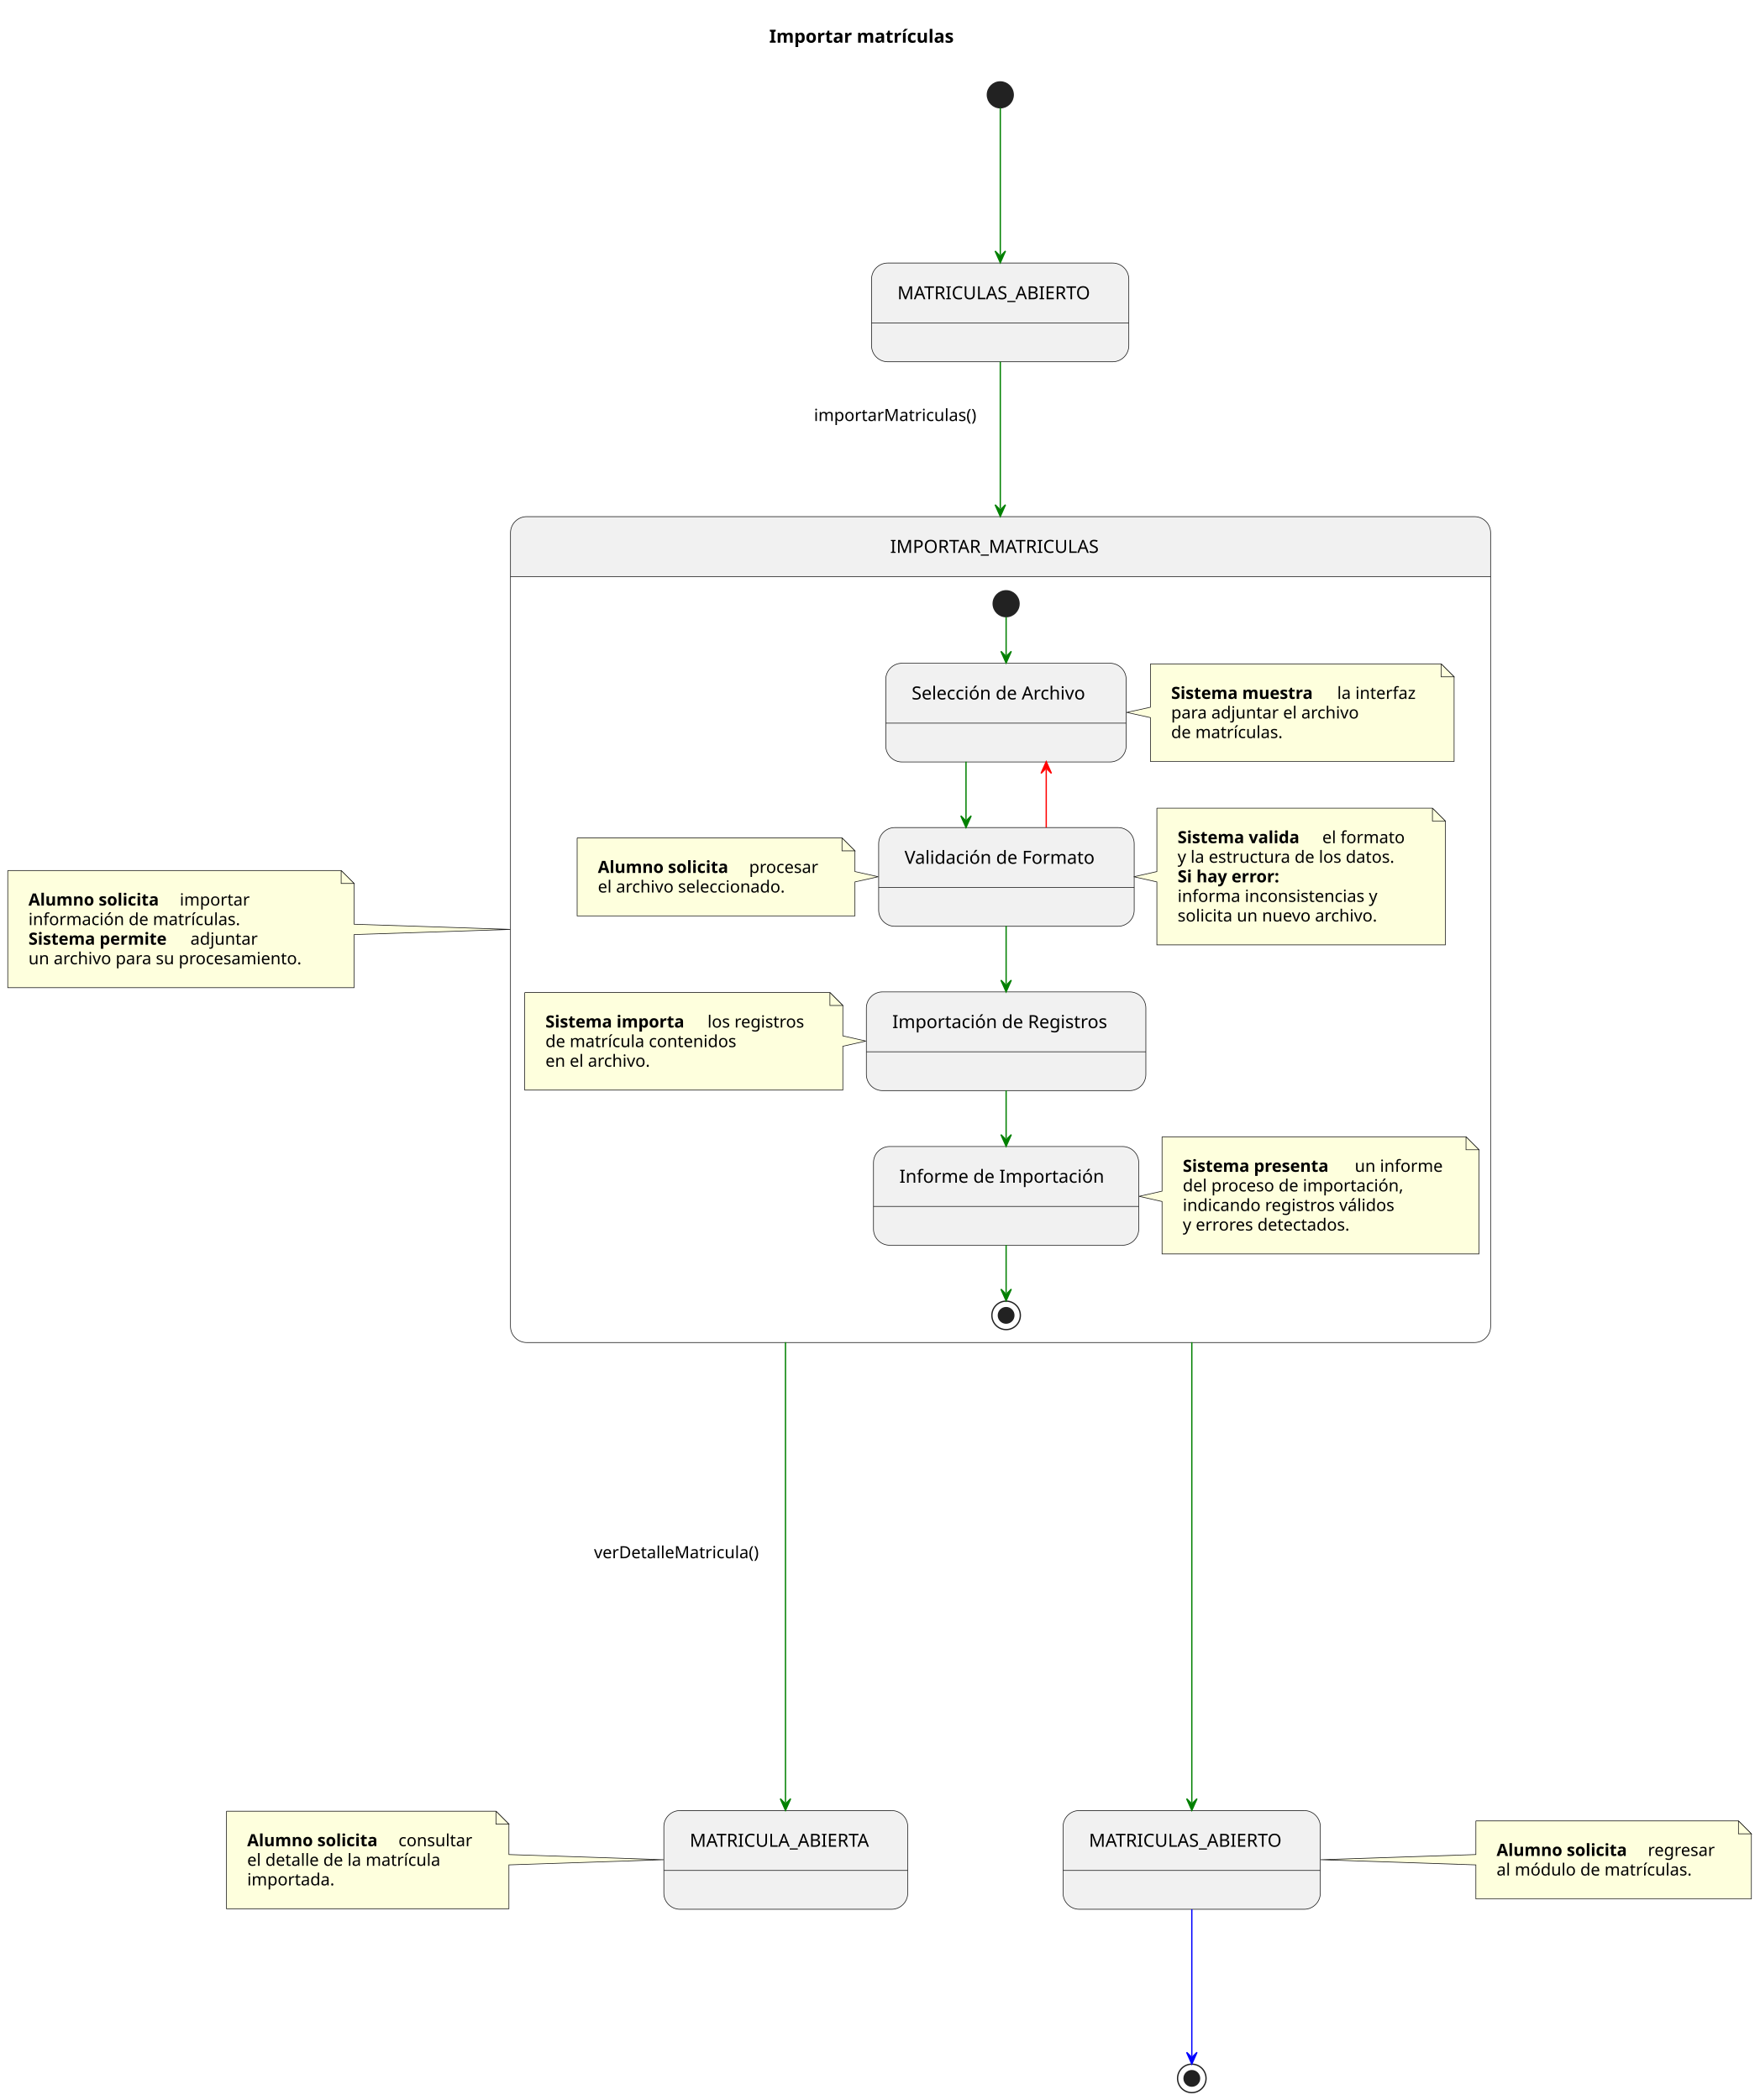
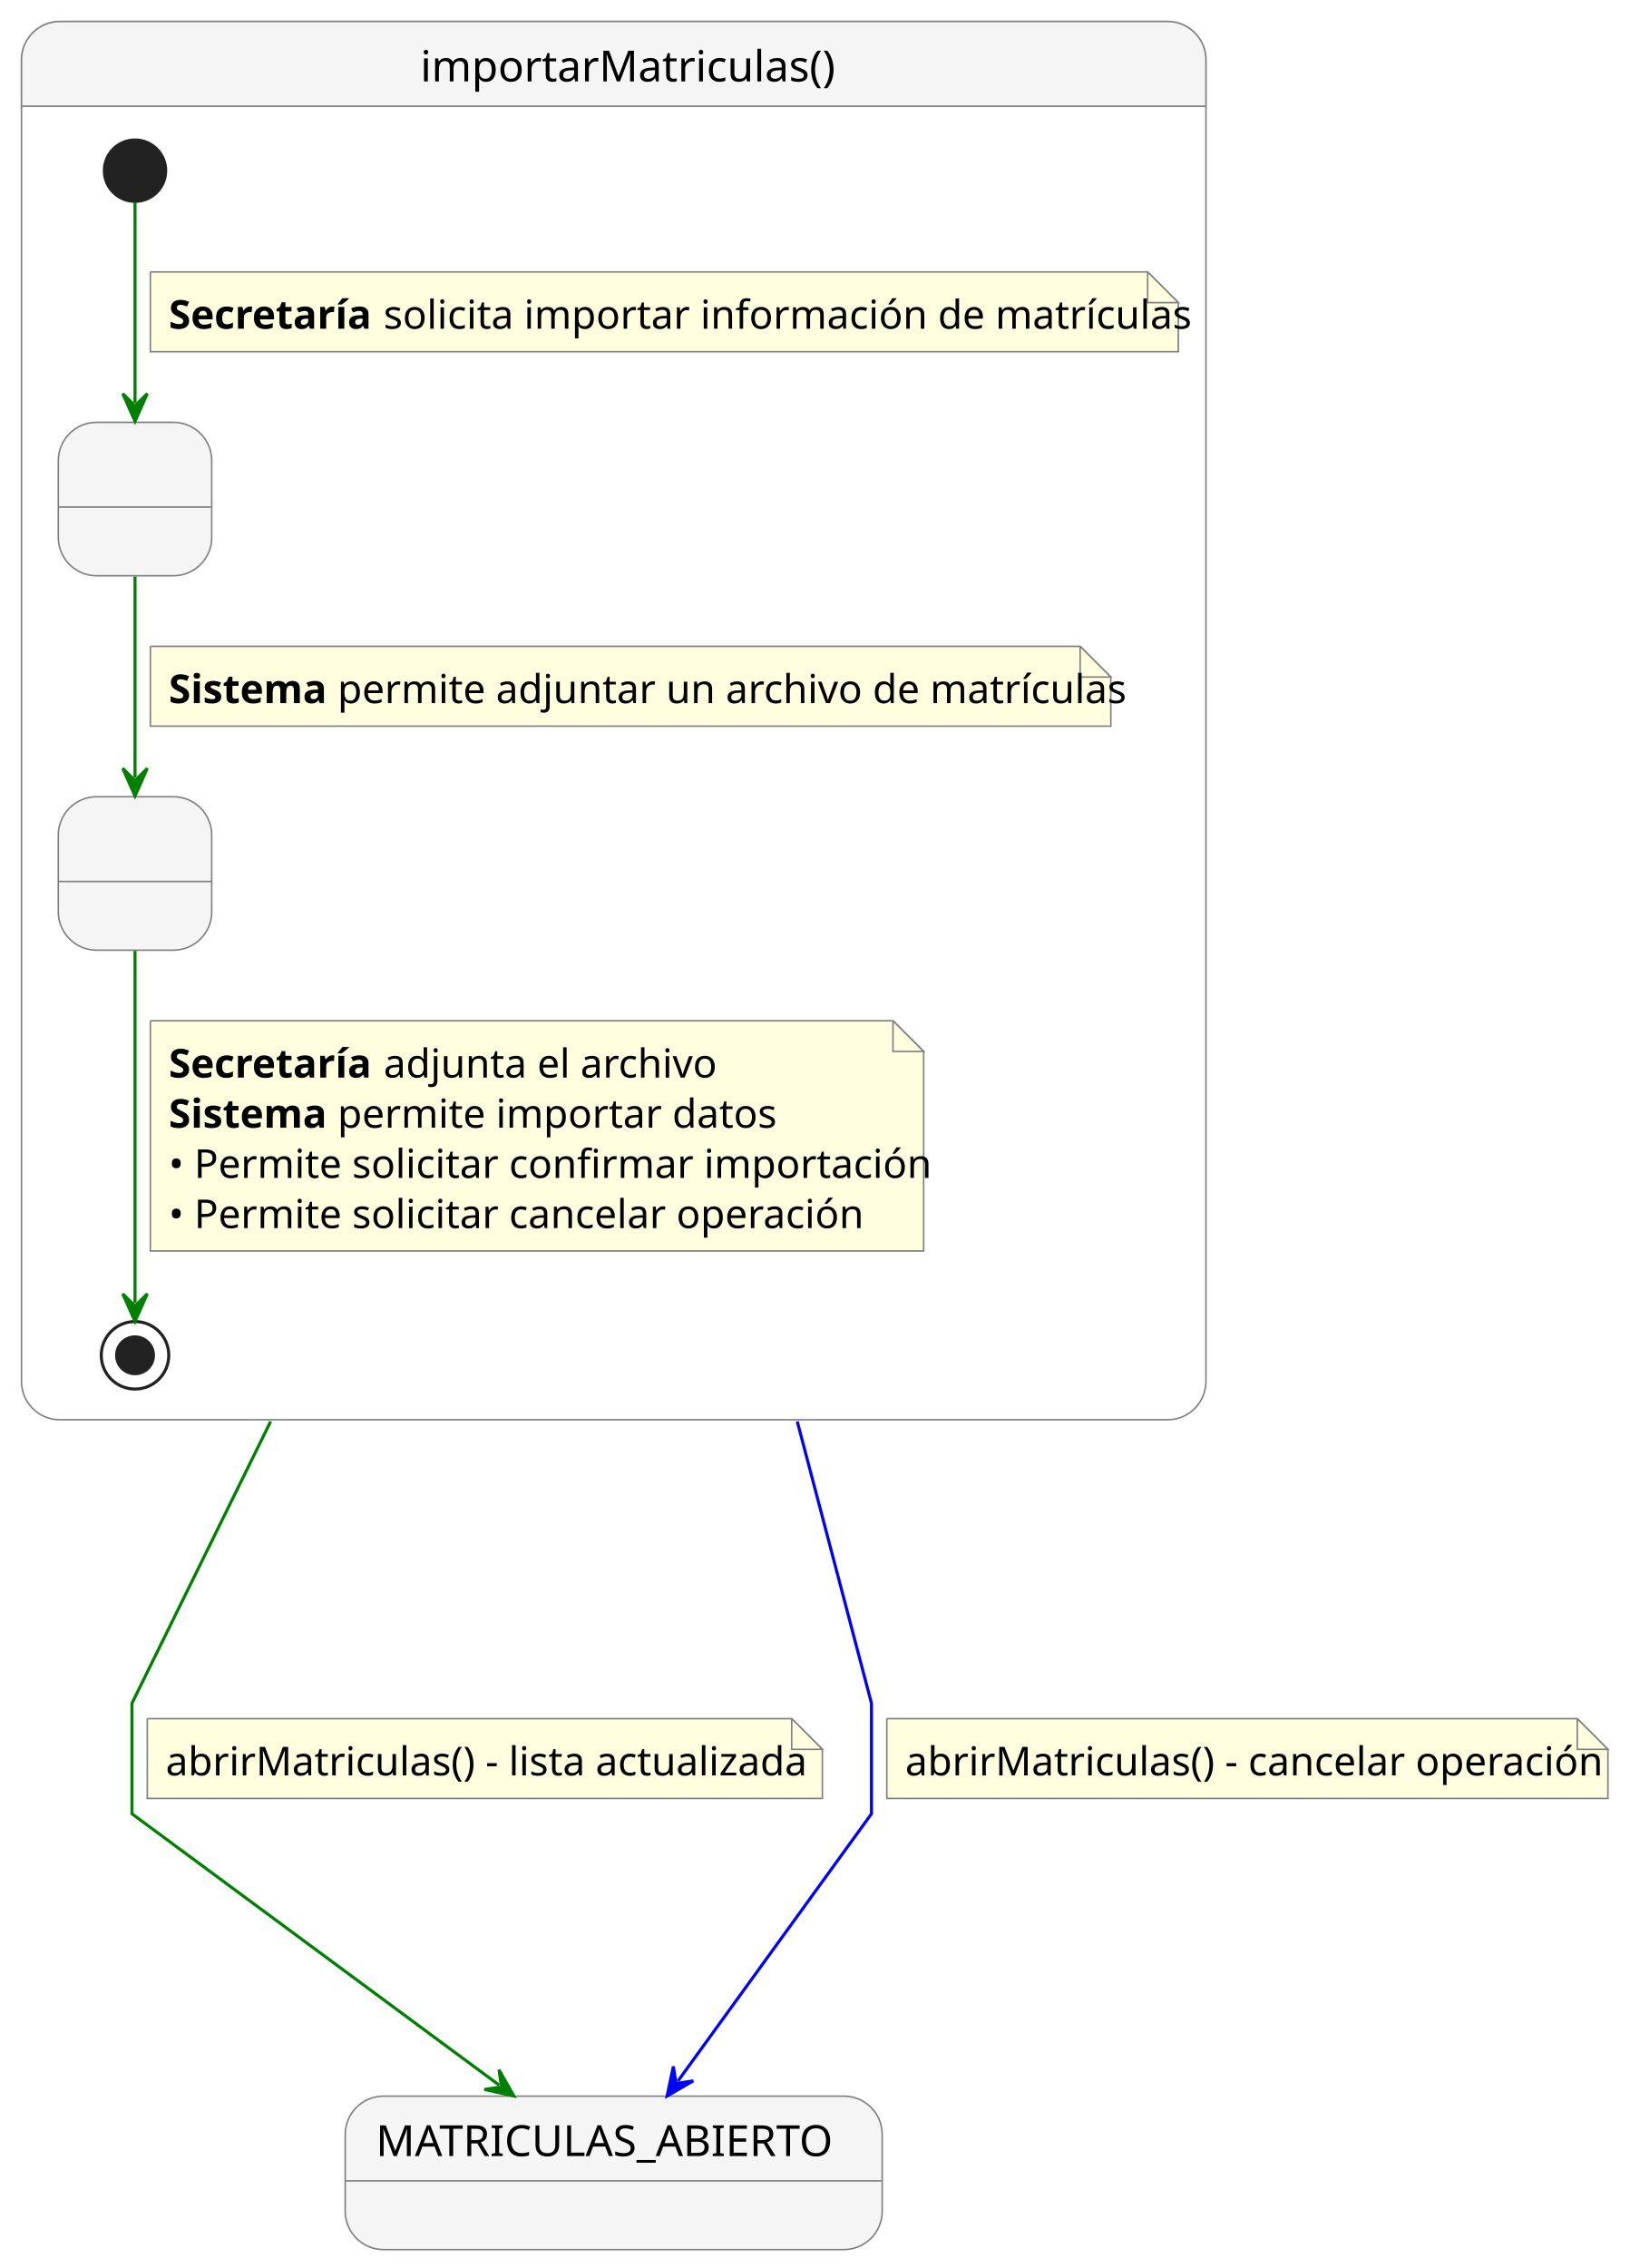
- <svg xmlns="http://www.w3.org/2000/svg" contentStyleType="text/css" data-diagram-type="STATE" height="1623px" preserveAspectRatio="none" style="width:1360px;height:1623px;background:#FFFFFF;" version="1.1" viewBox="0 0 1360 1623" width="1360px" zoomAndPan="magnify">
+ <svg xmlns="http://www.w3.org/2000/svg" contentStyleType="text/css" height="739px" preserveAspectRatio="none" style="width:531px;height:739px;background:#FFFFFF;" version="1.1" viewBox="0 0 531 739" width="531px" zoomAndPan="magnify">
  <defs />
  <g>
-     <g class="title" data-source-line="1">
-       <text fill="#000000" font-family="sans-serif" font-size="14" font-weight="bold" lengthAdjust="spacing" textLength="157.534" x="594.44" y="32.995">Importar matrículas</text>
+     <path d="M19.5,7 L380.5,7 A12.5,12.5 0 0 1 393,19.5 L393,34.609 L7,34.609 L7,19.5 A12.5,12.5 0 0 1 19.5,7 " fill="#F5F5F5" style="stroke:#F5F5F5;stroke-width:1.0;" />
+     <rect fill="none" height="455.609" rx="12.5" ry="12.5" style="stroke:#808080;stroke-width:0.5;" width="386" x="7" y="7" />
+     <line style="stroke:#808080;stroke-width:0.5;" x1="7" x2="393" y1="34.609" y2="34.609" />
+     <text fill="#000000" font-family="sans-serif" font-size="14" lengthAdjust="spacing" textLength="126" x="137" y="26.533">importarMatriculas()</text>
+     <g id="importarMatriculas.Paso1">
+       <rect fill="#F5F5F5" height="50" rx="12.5" ry="12.5" style="stroke:#808080;stroke-width:0.5;" width="50" x="19" y="137.609" />
+       <line style="stroke:#808080;stroke-width:0.5;" x1="19" x2="69" y1="165.219" y2="165.219" />
+       <text fill="#000000" font-family="sans-serif" font-size="14" lengthAdjust="spacing" textLength="4" x="42" y="157.143"> </text>
    </g>
-     <g id="MATRICULAS_ABIERTO_INICIAL">
-       <rect fill="#F1F1F1" height="76.297" rx="12.5" ry="12.5" style="stroke:#181818;stroke-width:0.5;" width="198.806" x="673.5" y="203.297" />
-       <line style="stroke:#181818;stroke-width:0.5;" x1="673.5" x2="872.306" y1="249.594" y2="249.594" />
-       <text fill="#000000" font-family="sans-serif" font-size="14" lengthAdjust="spacing" textLength="158.806" x="693.5" y="231.292">MATRICULAS_ABIERTO</text>
+     <g id="importarMatriculas.Paso2">
+       <rect fill="#F5F5F5" height="50" rx="12.5" ry="12.5" style="stroke:#808080;stroke-width:0.5;" width="50" x="19" y="259.609" />
+       <line style="stroke:#808080;stroke-width:0.5;" x1="19" x2="69" y1="287.219" y2="287.219" />
+       <text fill="#000000" font-family="sans-serif" font-size="14" lengthAdjust="spacing" textLength="4" x="42" y="279.143"> </text>
    </g>
-     <path d="M407,399.297 L1139.393,399.297 A12.5,12.5 0 0 1 1151.893,411.797 L1151.893,445.594 L394.5,445.594 L394.5,411.797 A12.5,12.5 0 0 1 407,399.297" fill="#F1F1F1" />
-     <rect fill="none" height="638.297" rx="12.5" ry="12.5" style="stroke:#181818;stroke-width:0.5;" width="757.393" x="394.5" y="399.297" />
-     <line style="stroke:#181818;stroke-width:0.5;" x1="394.5" x2="1151.893" y1="445.594" y2="445.594" />
-     <text fill="#000000" font-family="sans-serif" font-size="14" lengthAdjust="spacing" textLength="170.605" x="687.894" y="427.292">IMPORTAR_MATRICULAS</text>
-     <g id="IMPORTAR_MATRICULAS_COMP.SolicitudArchivo">
-       <rect fill="#F1F1F1" height="76.297" rx="12.5" ry="12.5" style="stroke:#181818;stroke-width:0.5;" width="185.769" x="684.5" y="512.594" />
-       <line style="stroke:#181818;stroke-width:0.5;" x1="684.5" x2="870.269" y1="558.891" y2="558.891" />
-       <text fill="#000000" font-family="sans-serif" font-size="14" lengthAdjust="spacing" textLength="145.769" x="704.5" y="540.589">Selección de Archivo</text>
+     <ellipse cx="44" cy="55.609" fill="#222222" rx="10" ry="10" style="stroke:#222222;stroke-width:1.0;" />
+     <ellipse cx="44" cy="441.609" fill="none" rx="11" ry="11" style="stroke:#222222;stroke-width:1.0;" />
+     <ellipse cx="44" cy="441.609" fill="#222222" rx="6" ry="6" style="stroke:#222222;stroke-width:1.0;" />
+     <g id="link_*start*importarMatriculas_Paso1">
+       <path d="M44,65.929 C44,81.789 44,108.519 44,131.249 " fill="none" id="*start*importarMatriculas-to-Paso1" style="stroke:#008000;stroke-width:1.0;" />
+       <polygon fill="#008000" points="44,137.249,48,128.249,44,132.249,40,128.249,44,137.249" style="stroke:#008000;stroke-width:1.0;" />
+       <path d="M49,88.609 L49,114.609 L384,114.609 L384,98.609 L374,88.609 L49,88.609 " fill="#FFFFE0" style="stroke:#808080;stroke-width:0.5;" />
+       <path d="M374,88.609 L374,98.609 L384,98.609 L374,88.609 " fill="#FFFFE0" style="stroke:#808080;stroke-width:0.5;" />
+       <text fill="#000000" font-family="sans-serif" font-size="13" font-weight="bold" lengthAdjust="spacing" textLength="66" x="55" y="107.105">Secretaría</text>
+       <text fill="#000000" font-family="sans-serif" font-size="13" lengthAdjust="spacing" textLength="244" x="125" y="107.105">solicita importar información de matrículas</text>
    </g>
-     <g id="IMPORTAR_MATRICULAS_COMP.ValidarFormato">
-       <rect fill="#F1F1F1" height="76.297" rx="12.5" ry="12.5" style="stroke:#181818;stroke-width:0.5;" width="197.473" x="679" y="639.594" />
-       <line style="stroke:#181818;stroke-width:0.5;" x1="679" x2="876.473" y1="685.891" y2="685.891" />
-       <text fill="#000000" font-family="sans-serif" font-size="14" lengthAdjust="spacing" textLength="157.473" x="699" y="667.589">Validación de Formato</text>
+     <g id="link_Paso1_Paso2">
+       <path d="M44,187.889 C44,208.709 44,232.549 44,253.359 " fill="none" id="Paso1-to-Paso2" style="stroke:#008000;stroke-width:1.0;" />
+       <polygon fill="#008000" points="44,259.359,48,250.359,44,254.359,40,250.359,44,259.359" style="stroke:#008000;stroke-width:1.0;" />
+       <path d="M49,210.609 L49,236.609 L362,236.609 L362,220.609 L352,210.609 L49,210.609 " fill="#FFFFE0" style="stroke:#808080;stroke-width:0.5;" />
+       <path d="M352,210.609 L352,220.609 L362,220.609 L352,210.609 " fill="#FFFFE0" style="stroke:#808080;stroke-width:0.5;" />
+       <text fill="#000000" font-family="sans-serif" font-size="13" font-weight="bold" lengthAdjust="spacing" textLength="51" x="55" y="229.105">Sistema</text>
+       <text fill="#000000" font-family="sans-serif" font-size="13" lengthAdjust="spacing" textLength="237" x="110" y="229.105">permite adjuntar un archivo de matrículas</text>
    </g>
-     <g id="IMPORTAR_MATRICULAS_COMP.ImportarRegistros">
-       <rect fill="#F1F1F1" height="76.297" rx="12.5" ry="12.5" style="stroke:#181818;stroke-width:0.5;" width="215.984" x="669.5" y="766.594" />
-       <line style="stroke:#181818;stroke-width:0.5;" x1="669.5" x2="885.484" y1="812.891" y2="812.891" />
-       <text fill="#000000" font-family="sans-serif" font-size="14" lengthAdjust="spacing" textLength="175.984" x="689.5" y="794.589">Importación de Registros</text>
+     <g id="link_Paso2_*end*importarMatriculas">
+       <path d="M44,309.829 C44,344.399 44,400.379 44,424.559 " fill="none" id="Paso2-to-*end*importarMatriculas" style="stroke:#008000;stroke-width:1.0;" />
+       <polygon fill="#008000" points="44,430.559,48,421.559,44,425.559,40,421.559,44,430.559" style="stroke:#008000;stroke-width:1.0;" />
+       <path d="M49,332.609 L49,407.609 L301,407.609 L301,342.609 L291,332.609 L49,332.609 " fill="#FFFFE0" style="stroke:#808080;stroke-width:0.5;" />
+       <path d="M291,332.609 L291,342.609 L301,342.609 L291,332.609 " fill="#FFFFE0" style="stroke:#808080;stroke-width:0.5;" />
+       <text fill="#000000" font-family="sans-serif" font-size="13" font-weight="bold" lengthAdjust="spacing" textLength="66" x="55" y="351.104">Secretaría</text>
+       <text fill="#000000" font-family="sans-serif" font-size="13" lengthAdjust="spacing" textLength="100" x="125" y="351.104">adjunta el archivo</text>
+       <text fill="#000000" font-family="sans-serif" font-size="13" font-weight="bold" lengthAdjust="spacing" textLength="51" x="55" y="367.456">Sistema</text>
+       <text fill="#000000" font-family="sans-serif" font-size="13" lengthAdjust="spacing" textLength="130" x="110" y="367.456">permite importar datos</text>
+       <text fill="#000000" font-family="sans-serif" font-size="13" lengthAdjust="spacing" textLength="231" x="55" y="383.808">• Permite solicitar confirmar importación</text>
+       <text fill="#000000" font-family="sans-serif" font-size="13" lengthAdjust="spacing" textLength="216" x="55" y="400.159">• Permite solicitar cancelar operación</text>
    </g>
-     <g id="IMPORTAR_MATRICULAS_COMP.MostrarInforme">
-       <rect fill="#F1F1F1" height="76.297" rx="12.5" ry="12.5" style="stroke:#181818;stroke-width:0.5;" width="204.972" x="675" y="886.094" />
-       <line style="stroke:#181818;stroke-width:0.5;" x1="675" x2="879.972" y1="932.391" y2="932.391" />
-       <text fill="#000000" font-family="sans-serif" font-size="14" lengthAdjust="spacing" textLength="164.972" x="695" y="914.089">Informe de Importación</text>
+     <g id="MATRICULAS_ABIERTO">
+       <rect fill="#F5F5F5" height="50" rx="12.5" ry="12.5" style="stroke:#808080;stroke-width:0.5;" width="175" x="112.5" y="683" />
+       <line style="stroke:#808080;stroke-width:0.5;" x1="112.5" x2="287.5" y1="710.609" y2="710.609" />
+       <text fill="#000000" font-family="sans-serif" font-size="14" lengthAdjust="spacing" textLength="155" x="122.5" y="702.533">MATRICULAS_ABIERTO</text>
    </g>
-     <ellipse cx="777.5" cy="466.594" fill="#222222" rx="10" ry="10" style="stroke:#222222;stroke-width:1;" />
-     <ellipse cx="777.5" cy="1016.594" fill="none" rx="11" ry="11" style="stroke:#222222;stroke-width:1;" />
-     <ellipse cx="777.5" cy="1016.594" fill="#222222" rx="6" ry="6" style="stroke:#222222;stroke-width:1;" />
-     <g class="entity" data-entity="GMN5" data-source-line="38" data-uid="ent0006" id="entity_GMN5">
-       <path d="M889,513.094 L889,546.594 L870.64,550.594 L889,554.594 L889,588.492 A0,0 0 0 0 889,588.492 L1123.686,588.492 A0,0 0 0 0 1123.686,588.492 L1123.686,523.094 L1113.686,513.094 L889,513.094 A0,0 0 0 0 889,513.094" fill="#FEFFDD" style="stroke:#181818;stroke-width:0.5;" />
-       <path d="M1113.686,513.094 L1113.686,523.094 L1123.686,523.094 L1113.686,513.094" fill="#FEFFDD" style="stroke:#181818;stroke-width:0.5;" />
-       <text fill="#000000" font-family="sans-serif" font-size="13" font-weight="bold" lengthAdjust="spacing" textLength="124.186" x="905" y="540.161">Sistema muestra</text>
-       <text fill="#000000" font-family="sans-serif" font-size="13" lengthAdjust="spacing" textLength="65.368" x="1033.318" y="540.161">la interfaz</text>
-       <text fill="#000000" font-family="sans-serif" font-size="13" lengthAdjust="spacing" textLength="156.209" x="905" y="555.293">para adjuntar el archivo</text>
-       <text fill="#000000" font-family="sans-serif" font-size="13" lengthAdjust="spacing" textLength="92.936" x="905" y="570.426">de matrículas.</text>
+     <g id="link_importarMatriculas_MATRICULAS_ABIERTO">
+       <path d="M88.2,463.16 C62.73,514.91 43,555 43,555 C43,555 43,591 43,591 C43,591 116.654,645.425 162.644,679.395 " fill="none" id="importarMatriculas-to-MATRICULAS_ABIERTO" style="stroke:#008000;stroke-width:1.0;" />
+       <polygon fill="#008000" points="167.47,682.96,162.607,674.395,163.448,679.989,157.854,680.83,167.47,682.96" style="stroke:#008000;stroke-width:1.0;" />
+       <path d="M48,560 L48,586 L268,586 L268,570 L258,560 L48,560 " fill="#FFFFE0" style="stroke:#808080;stroke-width:0.5;" />
+       <path d="M258,560 L258,570 L268,570 L258,560 " fill="#FFFFE0" style="stroke:#808080;stroke-width:0.5;" />
+       <text fill="#000000" font-family="sans-serif" font-size="13" lengthAdjust="spacing" textLength="199" x="54" y="578.495">abrirMatriculas() - lista actualizada</text>
    </g>
-     <g class="entity" data-entity="GMN8" data-source-line="46" data-uid="ent0009" id="entity_GMN8">
-       <path d="M446,647.594 L446,707.859 A0,0 0 0 0 446,707.859 L660.672,707.859 A0,0 0 0 0 660.672,707.859 L660.672,681.594 L678.7,677.594 L660.672,673.594 L660.672,657.594 L650.672,647.594 L446,647.594 A0,0 0 0 0 446,647.594" fill="#FEFFDD" style="stroke:#181818;stroke-width:0.5;" />
-       <path d="M650.672,647.594 L650.672,657.594 L660.672,657.594 L650.672,647.594" fill="#FEFFDD" style="stroke:#181818;stroke-width:0.5;" />
-       <text fill="#000000" font-family="sans-serif" font-size="13" font-weight="bold" lengthAdjust="spacing" textLength="112.76" x="462" y="674.661">Alumno solicita</text>
-       <text fill="#000000" font-family="sans-serif" font-size="13" lengthAdjust="spacing" textLength="56.78" x="578.892" y="674.661">procesar</text>
-       <text fill="#000000" font-family="sans-serif" font-size="13" lengthAdjust="spacing" textLength="156.616" x="462" y="689.793">el archivo seleccionado.</text>
-     </g>
-     <g class="entity" data-entity="GMN11" data-source-line="54" data-uid="ent0012" id="entity_GMN11">
-       <path d="M894,624.594 L894,673.594 L876.18,677.594 L894,681.594 L894,730.258 A0,0 0 0 0 894,730.258 L1116.943,730.258 A0,0 0 0 0 1116.943,730.258 L1116.943,634.594 L1106.943,624.594 L894,624.594 A0,0 0 0 0 894,624.594" fill="#FEFFDD" style="stroke:#181818;stroke-width:0.5;" />
-       <path d="M1106.943,624.594 L1106.943,634.594 L1116.943,634.594 L1106.943,624.594" fill="#FEFFDD" style="stroke:#181818;stroke-width:0.5;" />
-       <text fill="#000000" font-family="sans-serif" font-size="13" font-weight="bold" lengthAdjust="spacing" textLength="107.669" x="910" y="651.661">Sistema valida</text>
-       <text fill="#000000" font-family="sans-serif" font-size="13" lengthAdjust="spacing" textLength="67.298" x="1021.801" y="651.661">el formato</text>
-       <text fill="#000000" font-family="sans-serif" font-size="13" lengthAdjust="spacing" textLength="181.943" x="910" y="666.793">y la estructura de los datos.</text>
-       <text fill="#000000" font-family="sans-serif" font-size="13" font-weight="bold" lengthAdjust="spacing" textLength="91.552" x="910" y="681.926">Si hay error:</text>
-       <text fill="#000000" font-family="sans-serif" font-size="13" lengthAdjust="spacing" textLength="165.496" x="910" y="697.059">informa inconsistencias y</text>
-       <text fill="#000000" font-family="sans-serif" font-size="13" lengthAdjust="spacing" textLength="166.861" x="910" y="712.192">solicita un nuevo archivo.</text>
-     </g>
-     <g class="entity" data-entity="GMN14" data-source-line="65" data-uid="ent0015" id="entity_GMN14">
-       <path d="M405.5,767.094 L405.5,842.492 A0,0 0 0 0 405.5,842.492 L651.32,842.492 A0,0 0 0 0 651.32,842.492 L651.32,808.594 L669.15,804.594 L651.32,800.594 L651.32,777.094 L641.32,767.094 L405.5,767.094 A0,0 0 0 0 405.5,767.094" fill="#FEFFDD" style="stroke:#181818;stroke-width:0.5;" />
-       <path d="M641.32,767.094 L641.32,777.094 L651.32,777.094 L641.32,767.094" fill="#FEFFDD" style="stroke:#181818;stroke-width:0.5;" />
-       <text fill="#000000" font-family="sans-serif" font-size="13" font-weight="bold" lengthAdjust="spacing" textLength="121.069" x="421.5" y="794.161">Sistema importa</text>
-       <text fill="#000000" font-family="sans-serif" font-size="13" lengthAdjust="spacing" textLength="79.619" x="546.701" y="794.161">los registros</text>
-       <text fill="#000000" font-family="sans-serif" font-size="13" lengthAdjust="spacing" textLength="157.428" x="421.5" y="809.293">de matrícula contenidos</text>
-       <text fill="#000000" font-family="sans-serif" font-size="13" lengthAdjust="spacing" textLength="88.201" x="421.5" y="824.426">en el archivo.</text>
-     </g>
-     <g class="entity" data-entity="GMN17" data-source-line="73" data-uid="ent0018" id="entity_GMN17">
-       <path d="M898,878.594 L898,920.594 L880.2,924.594 L898,928.594 L898,969.125 A0,0 0 0 0 898,969.125 L1142.893,969.125 A0,0 0 0 0 1142.893,969.125 L1142.893,888.594 L1132.893,878.594 L898,878.594 A0,0 0 0 0 898,878.594" fill="#FEFFDD" style="stroke:#181818;stroke-width:0.5;" />
-       <path d="M1132.893,878.594 L1132.893,888.594 L1142.893,888.594 L1132.893,878.594" fill="#FEFFDD" style="stroke:#181818;stroke-width:0.5;" />
-       <text fill="#000000" font-family="sans-serif" font-size="13" font-weight="bold" lengthAdjust="spacing" textLength="128.762" x="914" y="905.661">Sistema presenta</text>
-       <text fill="#000000" font-family="sans-serif" font-size="13" lengthAdjust="spacing" textLength="70.999" x="1046.895" y="905.661">un informe</text>
-       <text fill="#000000" font-family="sans-serif" font-size="13" lengthAdjust="spacing" textLength="181.905" x="914" y="920.793">del proceso de importación,</text>
-       <text fill="#000000" font-family="sans-serif" font-size="13" lengthAdjust="spacing" textLength="174.548" x="914" y="935.926">indicando registros válidos</text>
-       <text fill="#000000" font-family="sans-serif" font-size="13" lengthAdjust="spacing" textLength="139.382" x="914" y="951.059">y errores detectados.</text>
-     </g>
-     <g class="link" data-entity-1=".start.IMPORTAR_MATRICULAS_COMP" data-entity-2="SolicitudArchivo" data-source-line="35" data-uid="lnk6" id="link_.start.IMPORTAR_MATRICULAS_COMP_SolicitudArchivo">
-       <path d="M777.5,476.894 C777.5,485.834 777.5,493.344 777.5,506.374" fill="none" id="*start*IMPORTAR_MATRICULAS_COMP-to-SolicitudArchivo" style="stroke:#008000;stroke-width:1;" />
-       <polygon fill="#008000" points="777.5,512.374,781.5,503.374,777.5,507.374,773.5,503.374,777.5,512.374" style="stroke:#008000;stroke-width:1;" />
-     </g>
-     <g class="link" data-entity-1="SolicitudArchivo" data-entity-2="ValidarFormato" data-source-line="43" data-uid="lnk7" id="link_SolicitudArchivo_ValidarFormato">
-       <path d="M746.5,588.694 C746.5,604.774 746.5,617.444 746.5,633.514" fill="none" id="SolicitudArchivo-to-ValidarFormato" style="stroke:#008000;stroke-width:1;" />
-       <polygon fill="#008000" points="746.5,639.514,750.5,630.514,746.5,634.514,742.5,630.514,746.5,639.514" style="stroke:#008000;stroke-width:1;" />
-     </g>
-     <g class="link" data-entity-1="ValidarFormato" data-entity-2="SolicitudArchivo" data-source-line="51" data-uid="lnk8" id="link_ValidarFormato_SolicitudArchivo">
-       <path d="M808.5,639.494 C808.5,623.414 808.5,610.744 808.5,594.674" fill="none" id="ValidarFormato-to-SolicitudArchivo" style="stroke:#FF0000;stroke-width:1;" />
-       <polygon fill="#FF0000" points="808.5,588.674,804.5,597.674,808.5,593.674,812.5,597.674,808.5,588.674" style="stroke:#FF0000;stroke-width:1;" />
-     </g>
-     <g class="link" data-entity-1="ValidarFormato" data-entity-2="ImportarRegistros" data-source-line="62" data-uid="lnk9" id="link_ValidarFormato_ImportarRegistros">
-       <path d="M777.5,715.694 C777.5,731.774 777.5,744.444 777.5,760.514" fill="none" id="ValidarFormato-to-ImportarRegistros" style="stroke:#008000;stroke-width:1;" />
-       <polygon fill="#008000" points="777.5,766.514,781.5,757.514,777.5,761.514,773.5,757.514,777.5,766.514" style="stroke:#008000;stroke-width:1;" />
-     </g>
-     <g class="link" data-entity-1="ImportarRegistros" data-entity-2="MostrarInforme" data-source-line="70" data-uid="lnk10" id="link_ImportarRegistros_MostrarInforme">
-       <path d="M777.5,842.734 C777.5,856.534 777.5,866.104 777.5,879.904" fill="none" id="ImportarRegistros-to-MostrarInforme" style="stroke:#008000;stroke-width:1;" />
-       <polygon fill="#008000" points="777.5,885.904,781.5,876.904,777.5,880.904,773.5,876.904,777.5,885.904" style="stroke:#008000;stroke-width:1;" />
-     </g>
-     <g class="link" data-entity-1="MostrarInforme" data-entity-2=".end.IMPORTAR_MATRICULAS_COMP" data-source-line="79" data-uid="lnk12" id="link_MostrarInforme_.end.IMPORTAR_MATRICULAS_COMP">
-       <path d="M777.5,962.254 C777.5,977.774 777.5,988.564 777.5,999.304" fill="none" id="MostrarInforme-to-*end*IMPORTAR_MATRICULAS_COMP" style="stroke:#008000;stroke-width:1;" />
-       <polygon fill="#008000" points="777.5,1005.304,781.5,996.304,777.5,1000.304,773.5,996.304,777.5,1005.304" style="stroke:#008000;stroke-width:1;" />
-     </g>
-     <g id="MATRICULA_ABIERTA_FINAL">
-       <rect fill="#F1F1F1" height="76.297" rx="12.5" ry="12.5" style="stroke:#181818;stroke-width:0.5;" width="188.477" x="513" y="1399.297" />
-       <line style="stroke:#181818;stroke-width:0.5;" x1="513" x2="701.477" y1="1445.594" y2="1445.594" />
-       <text fill="#000000" font-family="sans-serif" font-size="14" lengthAdjust="spacing" textLength="148.477" x="533" y="1427.292">MATRICULA_ABIERTA</text>
-     </g>
-     <g id="MATRICULAS_ABIERTO_FINAL">
-       <rect fill="#F1F1F1" height="76.297" rx="12.5" ry="12.5" style="stroke:#181818;stroke-width:0.5;" width="198.806" x="821.5" y="1399.297" />
-       <line style="stroke:#181818;stroke-width:0.5;" x1="821.5" x2="1020.306" y1="1445.594" y2="1445.594" />
-       <text fill="#000000" font-family="sans-serif" font-size="14" lengthAdjust="spacing" textLength="158.806" x="841.5" y="1427.292">MATRICULAS_ABIERTO</text>
-     </g>
-     <ellipse cx="773" cy="73.297" fill="#222222" rx="10" ry="10" style="stroke:#222222;stroke-width:1;" />
-     <ellipse cx="921" cy="1606.297" fill="none" rx="11" ry="11" style="stroke:#222222;stroke-width:1;" />
-     <ellipse cx="921" cy="1606.297" fill="#222222" rx="6" ry="6" style="stroke:#222222;stroke-width:1;" />
-     <g class="entity" data-entity="GMN2" data-source-line="21" data-uid="ent0003" id="entity_GMN2">
-       <path d="M6,672.797 L6,763.328 A0,0 0 0 0 6,763.328 L273.637,763.328 A0,0 0 0 0 273.637,763.328 L273.637,722.297 L394.39,718.297 L273.637,714.297 L273.637,682.797 L263.637,672.797 L6,672.797 A0,0 0 0 0 6,672.797" fill="#FEFFDD" style="stroke:#181818;stroke-width:0.5;" />
-       <path d="M263.637,672.797 L263.637,682.797 L273.637,682.797 L263.637,672.797" fill="#FEFFDD" style="stroke:#181818;stroke-width:0.5;" />
-       <text fill="#000000" font-family="sans-serif" font-size="13" font-weight="bold" lengthAdjust="spacing" textLength="112.76" x="22" y="699.864">Alumno solicita</text>
-       <text fill="#000000" font-family="sans-serif" font-size="13" lengthAdjust="spacing" textLength="56.234" x="138.892" y="699.864">importar</text>
-       <text fill="#000000" font-family="sans-serif" font-size="13" lengthAdjust="spacing" textLength="174.376" x="22" y="714.997">información de matrículas.</text>
-       <text fill="#000000" font-family="sans-serif" font-size="13" font-weight="bold" lengthAdjust="spacing" textLength="120.999" x="22" y="730.129">Sistema permite</text>
-       <text fill="#000000" font-family="sans-serif" font-size="13" lengthAdjust="spacing" textLength="54.717" x="147.131" y="730.129">adjuntar</text>
-       <text fill="#000000" font-family="sans-serif" font-size="13" lengthAdjust="spacing" textLength="226.637" x="22" y="745.262">un archivo para su procesamiento.</text>
-     </g>
-     <g class="entity" data-entity="GMN20" data-source-line="87" data-uid="ent0021" id="entity_GMN20">
-       <path d="M175,1399.797 L175,1475.195 A0,0 0 0 0 175,1475.195 L393.265,1475.195 A0,0 0 0 0 393.265,1475.195 L393.265,1441.297 L512.87,1437.297 L393.265,1433.297 L393.265,1409.797 L383.265,1399.797 L175,1399.797 A0,0 0 0 0 175,1399.797" fill="#FEFFDD" style="stroke:#181818;stroke-width:0.5;" />
-       <path d="M383.265,1399.797 L383.265,1409.797 L393.265,1409.797 L383.265,1399.797" fill="#FEFFDD" style="stroke:#181818;stroke-width:0.5;" />
-       <text fill="#000000" font-family="sans-serif" font-size="13" font-weight="bold" lengthAdjust="spacing" textLength="112.76" x="191" y="1426.864">Alumno solicita</text>
-       <text fill="#000000" font-family="sans-serif" font-size="13" lengthAdjust="spacing" textLength="60.373" x="307.892" y="1426.864">consultar</text>
-       <text fill="#000000" font-family="sans-serif" font-size="13" lengthAdjust="spacing" textLength="162.151" x="191" y="1441.997">el detalle de la matrícula</text>
-       <text fill="#000000" font-family="sans-serif" font-size="13" lengthAdjust="spacing" textLength="71.24" x="191" y="1457.129">importada.</text>
-     </g>
-     <g class="entity" data-entity="GMN23" data-source-line="96" data-uid="ent0024" id="entity_GMN23">
-       <path d="M1140.5,1407.297 L1140.5,1433.297 L1020.58,1437.297 L1140.5,1441.297 L1140.5,1467.562 A0,0 0 0 0 1140.5,1467.562 L1353.414,1467.562 A0,0 0 0 0 1353.414,1467.562 L1353.414,1417.297 L1343.414,1407.297 L1140.5,1407.297 A0,0 0 0 0 1140.5,1407.297" fill="#FEFFDD" style="stroke:#181818;stroke-width:0.5;" />
-       <path d="M1343.414,1407.297 L1343.414,1417.297 L1353.414,1417.297 L1343.414,1407.297" fill="#FEFFDD" style="stroke:#181818;stroke-width:0.5;" />
-       <text fill="#000000" font-family="sans-serif" font-size="13" font-weight="bold" lengthAdjust="spacing" textLength="112.76" x="1156.5" y="1434.364">Alumno solicita</text>
-       <text fill="#000000" font-family="sans-serif" font-size="13" lengthAdjust="spacing" textLength="55.022" x="1273.392" y="1434.364">regresar</text>
-       <text fill="#000000" font-family="sans-serif" font-size="13" lengthAdjust="spacing" textLength="161.453" x="1156.5" y="1449.497">al módulo de matrículas.</text>
-     </g>
-     <g class="link" data-entity-1=".start." data-entity-2="MATRICULAS_ABIERTO_INICIAL" data-source-line="15" data-uid="lnk3" id="link_.start._MATRICULAS_ABIERTO_INICIAL">
-       <path d="M773,83.307 C773,106.327 773,158.087 773,197.007" fill="none" id="*start*-to-MATRICULAS_ABIERTO_INICIAL" style="stroke:#008000;stroke-width:1;" />
-       <polygon fill="#008000" points="773,203.007,777,194.007,773,198.007,769,194.007,773,203.007" style="stroke:#008000;stroke-width:1;" />
-     </g>
-     <g class="link" data-entity-1="MATRICULAS_ABIERTO_INICIAL" data-entity-2="IMPORTAR_MATRICULAS_COMP" data-source-line="18" data-uid="lnk4" id="link_MATRICULAS_ABIERTO_INICIAL_IMPORTAR_MATRICULAS_COMP">
-       <path d="M773,279.527 C773,308.487 773,345.347 773,393.107" fill="none" id="MATRICULAS_ABIERTO_INICIAL-to-IMPORTAR_MATRICULAS_COMP" style="stroke:#008000;stroke-width:1;" />
-       <polygon fill="#008000" points="773,399.107,777,390.107,773,394.107,769,390.107,773,399.107" style="stroke:#008000;stroke-width:1;" />
-       <text fill="#000000" font-family="sans-serif" font-size="13" lengthAdjust="spacing" textLength="133.352" x="629" y="325.384">importarMatriculas()</text>
-     </g>
-     <g class="link" data-entity-1="IMPORTAR_MATRICULAS_COMP" data-entity-2="MATRICULA_ABIERTA_FINAL" data-source-line="84" data-uid="lnk13" id="link_IMPORTAR_MATRICULAS_COMP_MATRICULA_ABIERTA_FINAL">
-       <path d="M607,1037.327 C607,1179.577 607,1324.397 607,1393.147" fill="none" id="IMPORTAR_MATRICULAS_COMP-to-MATRICULA_ABIERTA_FINAL" style="stroke:#008000;stroke-width:1;" />
-       <polygon fill="#008000" points="607,1399.147,611,1390.147,607,1394.147,603,1390.147,607,1399.147" style="stroke:#008000;stroke-width:1;" />
-       <text fill="#000000" font-family="sans-serif" font-size="13" lengthAdjust="spacing" textLength="137.674" x="459" y="1204.304">verDetalleMatricula()</text>
-     </g>
-     <g class="link" data-entity-1="IMPORTAR_MATRICULAS_COMP" data-entity-2="MATRICULAS_ABIERTO_FINAL" data-source-line="93" data-uid="lnk14" id="link_IMPORTAR_MATRICULAS_COMP_MATRICULAS_ABIERTO_FINAL">
-       <path d="M921,1037.327 C921,1179.577 921,1324.397 921,1393.147" fill="none" id="IMPORTAR_MATRICULAS_COMP-to-MATRICULAS_ABIERTO_FINAL" style="stroke:#008000;stroke-width:1;" />
-       <polygon fill="#008000" points="921,1399.147,925,1390.147,921,1394.147,917,1390.147,921,1399.147" style="stroke:#008000;stroke-width:1;" />
-     </g>
-     <g class="link" data-entity-1="MATRICULAS_ABIERTO_FINAL" data-entity-2=".end." data-source-line="101" data-uid="lnk16" id="link_MATRICULAS_ABIERTO_FINAL_.end.">
-       <path d="M921,1475.647 C921,1514.207 921,1565.277 921,1589.157" fill="none" id="MATRICULAS_ABIERTO_FINAL-to-*end*" style="stroke:#0000FF;stroke-width:1;" />
-       <polygon fill="#0000FF" points="921,1595.157,925,1586.157,921,1590.157,917,1586.157,921,1595.157" style="stroke:#0000FF;stroke-width:1;" />
+     <g id="link_importarMatriculas_MATRICULAS_ABIERTO">
+       <path d="M259.82,463.16 C273.44,514.91 284,555 284,555 C284,555 284,591 284,591 C284,591 245.53,644.131 220.92,678.101 " fill="none" id="importarMatriculas-to-MATRICULAS_ABIERTO-1" style="stroke:#0000FF;stroke-width:1.0;" />
+       <polygon fill="#0000FF" points="217.4,682.96,225.919,678.018,220.333,678.911,219.441,673.325,217.4,682.96" style="stroke:#0000FF;stroke-width:1.0;" />
+       <path d="M289,560 L289,586 L524,586 L524,570 L514,560 L289,560 " fill="#FFFFE0" style="stroke:#808080;stroke-width:0.5;" />
+       <path d="M514,560 L514,570 L524,570 L514,560 " fill="#FFFFE0" style="stroke:#808080;stroke-width:0.5;" />
+       <text fill="#000000" font-family="sans-serif" font-size="13" lengthAdjust="spacing" textLength="214" x="295" y="578.495">abrirMatriculas() - cancelar operación</text>
    </g>
  </g>
</svg>
